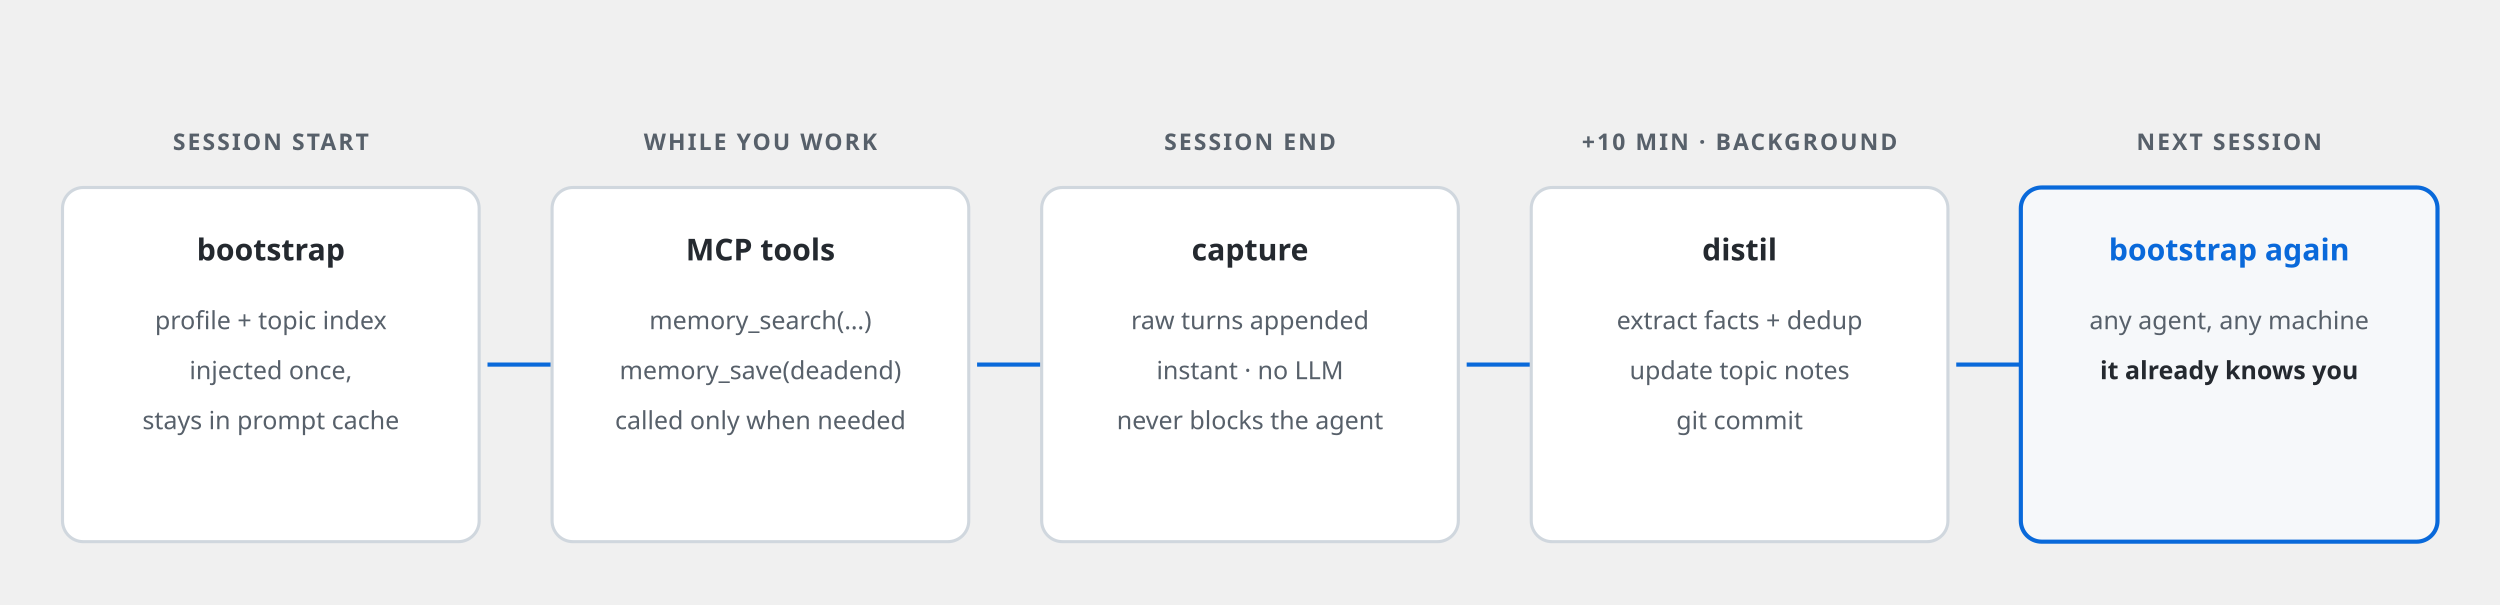
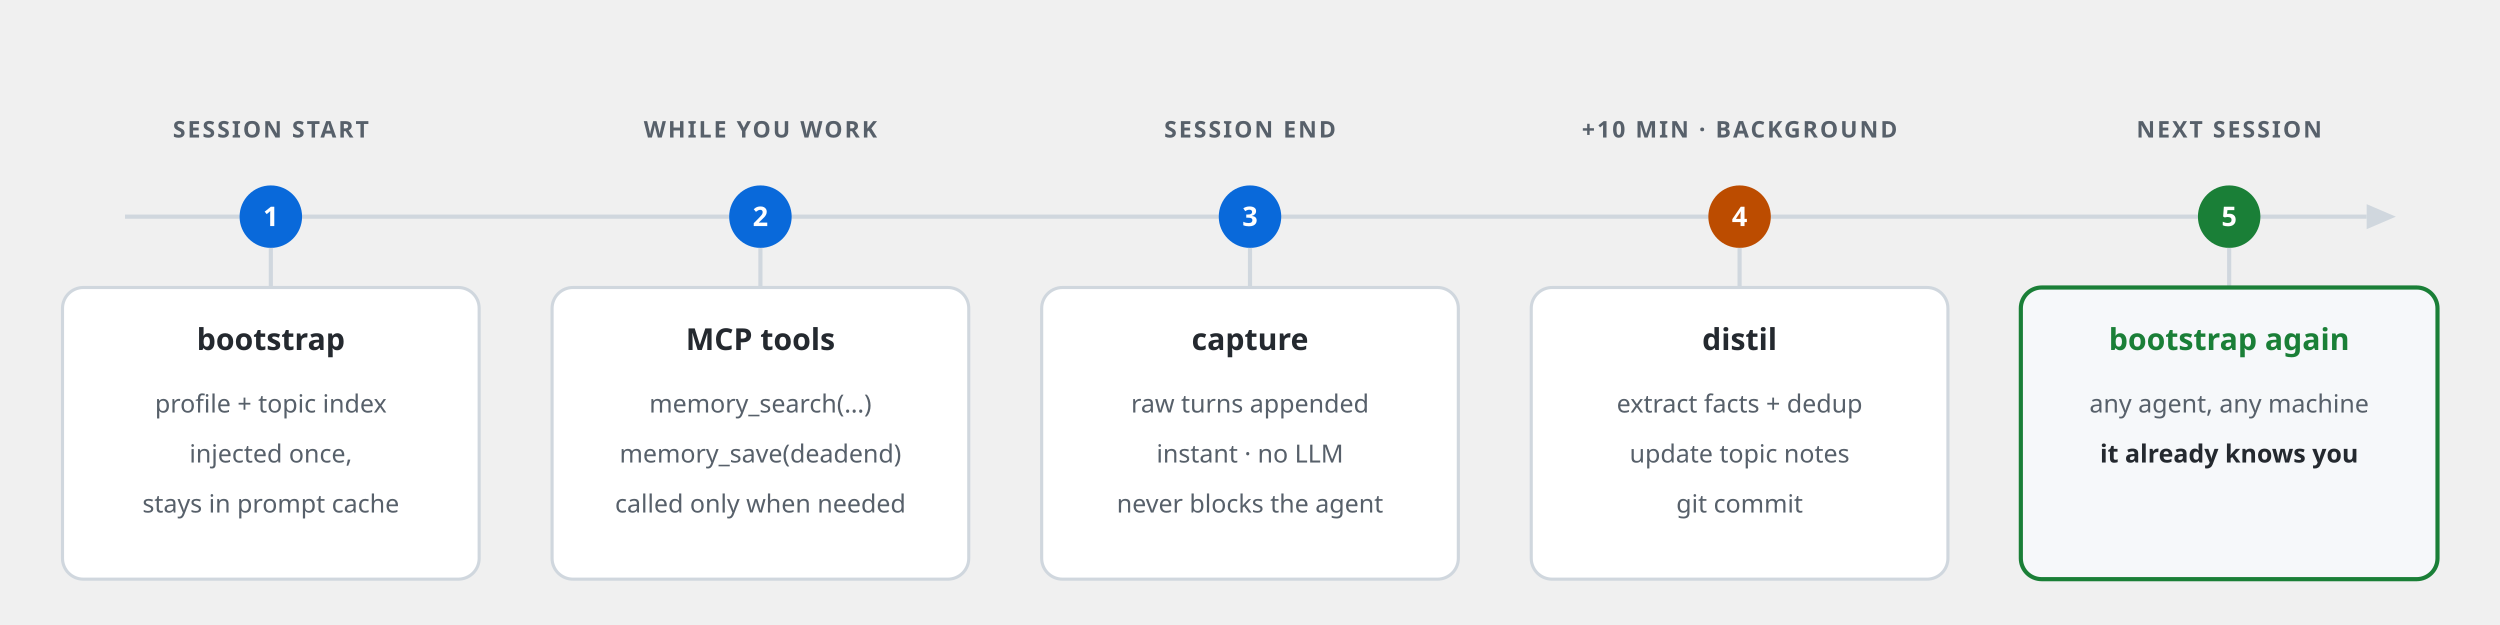
- <svg xmlns="http://www.w3.org/2000/svg" viewBox="0 0 1200 290" role="img" aria-label="memgw session lifecycle">
-   <defs>
-     <marker id="ab" viewBox="0 0 10 10" refX="9" refY="5" markerWidth="7" markerHeight="7" orient="auto-start-reverse">
-       <path d="M0 0L10 5L0 10z" fill="#0969da" />
-     </marker>
-     <marker id="ao" viewBox="0 0 10 10" refX="9" refY="5" markerWidth="7" markerHeight="7" orient="auto-start-reverse">
-       <path d="M0 0L10 5L0 10z" fill="#bc4c00" />
-     </marker>
-     <marker id="ag" viewBox="0 0 10 10" refX="9" refY="5" markerWidth="7" markerHeight="7" orient="auto-start-reverse">
-       <path d="M0 0L10 5L0 10z" fill="#1a7f37" />
-     </marker>
-   </defs>
-   <text x="130" y="72" font-family="-apple-system, 'Segoe UI', 'Noto Sans', Helvetica, Arial, sans-serif" font-size="11" font-weight="600" fill="#57606a" text-anchor="middle" letter-spacing="1">SESSION START</text>
-   <rect x="30" y="90" width="200" height="170" rx="10" fill="#ffffff" stroke="#d0d7de" stroke-width="1.5" />
-   <text x="130" y="125" font-family="-apple-system, 'Segoe UI', 'Noto Sans', Helvetica, Arial, sans-serif" font-size="14.5" font-weight="600" fill="#24292f" text-anchor="middle">bootstrap</text>
-   <text x="130" y="158" font-family="-apple-system, 'Segoe UI', 'Noto Sans', Helvetica, Arial, sans-serif" font-size="12" font-weight="normal" fill="#57606a" text-anchor="middle">profile + topic index</text>
-   <text x="130" y="182" font-family="-apple-system, 'Segoe UI', 'Noto Sans', Helvetica, Arial, sans-serif" font-size="12" font-weight="normal" fill="#57606a" text-anchor="middle">injected once,</text>
-   <text x="130" y="206" font-family="-apple-system, 'Segoe UI', 'Noto Sans', Helvetica, Arial, sans-serif" font-size="12" font-weight="normal" fill="#57606a" text-anchor="middle">stays in prompt cache</text>
-   <line x1="234" y1="175" x2="291" y2="175" stroke="#0969da" stroke-width="2" marker-end="url(#ab)" />
-   <text x="365" y="72" font-family="-apple-system, 'Segoe UI', 'Noto Sans', Helvetica, Arial, sans-serif" font-size="11" font-weight="600" fill="#57606a" text-anchor="middle" letter-spacing="1">WHILE YOU WORK</text>
-   <rect x="265" y="90" width="200" height="170" rx="10" fill="#ffffff" stroke="#d0d7de" stroke-width="1.5" />
-   <text x="365" y="125" font-family="-apple-system, 'Segoe UI', 'Noto Sans', Helvetica, Arial, sans-serif" font-size="14.5" font-weight="600" fill="#24292f" text-anchor="middle">MCP tools</text>
-   <text x="365" y="158" font-family="-apple-system, 'Segoe UI', 'Noto Sans', Helvetica, Arial, sans-serif" font-size="12" font-weight="normal" fill="#57606a" text-anchor="middle">memory_search(…)</text>
-   <text x="365" y="182" font-family="-apple-system, 'Segoe UI', 'Noto Sans', Helvetica, Arial, sans-serif" font-size="12" font-weight="normal" fill="#57606a" text-anchor="middle">memory_save(deadend)</text>
-   <text x="365" y="206" font-family="-apple-system, 'Segoe UI', 'Noto Sans', Helvetica, Arial, sans-serif" font-size="12" font-weight="normal" fill="#57606a" text-anchor="middle">called only when needed</text>
-   <line x1="469" y1="175" x2="526" y2="175" stroke="#0969da" stroke-width="2" marker-end="url(#ab)" />
-   <text x="600" y="72" font-family="-apple-system, 'Segoe UI', 'Noto Sans', Helvetica, Arial, sans-serif" font-size="11" font-weight="600" fill="#57606a" text-anchor="middle" letter-spacing="1">SESSION END</text>
-   <rect x="500" y="90" width="200" height="170" rx="10" fill="#ffffff" stroke="#d0d7de" stroke-width="1.5" />
-   <text x="600" y="125" font-family="-apple-system, 'Segoe UI', 'Noto Sans', Helvetica, Arial, sans-serif" font-size="14.5" font-weight="600" fill="#24292f" text-anchor="middle">capture</text>
-   <text x="600" y="158" font-family="-apple-system, 'Segoe UI', 'Noto Sans', Helvetica, Arial, sans-serif" font-size="12" font-weight="normal" fill="#57606a" text-anchor="middle">raw turns appended</text>
-   <text x="600" y="182" font-family="-apple-system, 'Segoe UI', 'Noto Sans', Helvetica, Arial, sans-serif" font-size="12" font-weight="normal" fill="#57606a" text-anchor="middle">instant · no LLM</text>
-   <text x="600" y="206" font-family="-apple-system, 'Segoe UI', 'Noto Sans', Helvetica, Arial, sans-serif" font-size="12" font-weight="normal" fill="#57606a" text-anchor="middle">never blocks the agent</text>
-   <line x1="704" y1="175" x2="761" y2="175" stroke="#0969da" stroke-width="2" marker-end="url(#ab)" />
-   <text x="835" y="72" font-family="-apple-system, 'Segoe UI', 'Noto Sans', Helvetica, Arial, sans-serif" font-size="11" font-weight="600" fill="#57606a" text-anchor="middle" letter-spacing="1">+10 MIN · BACKGROUND</text>
-   <rect x="735" y="90" width="200" height="170" rx="10" fill="#ffffff" stroke="#d0d7de" stroke-width="1.5" />
-   <text x="835" y="125" font-family="-apple-system, 'Segoe UI', 'Noto Sans', Helvetica, Arial, sans-serif" font-size="14.5" font-weight="600" fill="#24292f" text-anchor="middle">distil</text>
-   <text x="835" y="158" font-family="-apple-system, 'Segoe UI', 'Noto Sans', Helvetica, Arial, sans-serif" font-size="12" font-weight="normal" fill="#57606a" text-anchor="middle">extract facts + dedup</text>
-   <text x="835" y="182" font-family="-apple-system, 'Segoe UI', 'Noto Sans', Helvetica, Arial, sans-serif" font-size="12" font-weight="normal" fill="#57606a" text-anchor="middle">update topic notes</text>
-   <text x="835" y="206" font-family="-apple-system, 'Segoe UI', 'Noto Sans', Helvetica, Arial, sans-serif" font-size="12" font-weight="normal" fill="#57606a" text-anchor="middle">git commit</text>
-   <line x1="939" y1="175" x2="996" y2="175" stroke="#0969da" stroke-width="2" marker-end="url(#ab)" />
-   <text x="1070" y="72" font-family="-apple-system, 'Segoe UI', 'Noto Sans', Helvetica, Arial, sans-serif" font-size="11" font-weight="600" fill="#57606a" text-anchor="middle" letter-spacing="1">NEXT SESSION</text>
-   <rect x="970" y="90" width="200" height="170" rx="10" fill="#f6f8fa" stroke="#0969da" stroke-width="2" />
-   <text x="1070" y="125" font-family="-apple-system, 'Segoe UI', 'Noto Sans', Helvetica, Arial, sans-serif" font-size="14.5" font-weight="600" fill="#0969da" text-anchor="middle">bootstrap again</text>
-   <text x="1070" y="158" font-family="-apple-system, 'Segoe UI', 'Noto Sans', Helvetica, Arial, sans-serif" font-size="12" font-weight="normal" fill="#57606a" text-anchor="middle">any agent, any machine</text>
-   <text x="1070" y="182" font-family="-apple-system, 'Segoe UI', 'Noto Sans', Helvetica, Arial, sans-serif" font-size="12" font-weight="600" fill="#24292f" text-anchor="middle">it already knows you</text>
+ <svg xmlns="http://www.w3.org/2000/svg" viewBox="0 0 1200 300" role="img" aria-label="memgw session lifecycle">
+   <line x1="60" y1="104" x2="1136" y2="104" stroke="#d0d7de" stroke-width="2" />
+   <polygon points="1150,104 1136,98 1136,110" fill="#d0d7de" />
+   <text x="130" y="66" font-family="-apple-system, 'Segoe UI', 'Noto Sans', Helvetica, Arial, sans-serif" font-size="11" font-weight="600" fill="#57606a" text-anchor="middle" letter-spacing="1">SESSION START</text>
+   <circle cx="130" cy="104" r="15" fill="#0969da" />
+   <text x="130" y="108.5" font-family="-apple-system, 'Segoe UI', 'Noto Sans', Helvetica, Arial, sans-serif" font-size="13" font-weight="700" fill="#ffffff" text-anchor="middle">1</text>
+   <line x1="130" y1="119" x2="130" y2="138" stroke="#d0d7de" stroke-width="2" />
+   <rect x="30" y="138" width="200" height="140" rx="10" fill="#ffffff" stroke="#d0d7de" stroke-width="1.5" />
+   <text x="130" y="168" font-family="-apple-system, 'Segoe UI', 'Noto Sans', Helvetica, Arial, sans-serif" font-size="14.5" font-weight="600" fill="#24292f" text-anchor="middle">bootstrap</text>
+   <text x="130" y="198" font-family="-apple-system, 'Segoe UI', 'Noto Sans', Helvetica, Arial, sans-serif" font-size="12" font-weight="normal" fill="#57606a" text-anchor="middle">profile + topic index</text>
+   <text x="130" y="222" font-family="-apple-system, 'Segoe UI', 'Noto Sans', Helvetica, Arial, sans-serif" font-size="12" font-weight="normal" fill="#57606a" text-anchor="middle">injected once,</text>
+   <text x="130" y="246" font-family="-apple-system, 'Segoe UI', 'Noto Sans', Helvetica, Arial, sans-serif" font-size="12" font-weight="normal" fill="#57606a" text-anchor="middle">stays in prompt cache</text>
+   <text x="365" y="66" font-family="-apple-system, 'Segoe UI', 'Noto Sans', Helvetica, Arial, sans-serif" font-size="11" font-weight="600" fill="#57606a" text-anchor="middle" letter-spacing="1">WHILE YOU WORK</text>
+   <circle cx="365" cy="104" r="15" fill="#0969da" />
+   <text x="365" y="108.5" font-family="-apple-system, 'Segoe UI', 'Noto Sans', Helvetica, Arial, sans-serif" font-size="13" font-weight="700" fill="#ffffff" text-anchor="middle">2</text>
+   <line x1="365" y1="119" x2="365" y2="138" stroke="#d0d7de" stroke-width="2" />
+   <rect x="265" y="138" width="200" height="140" rx="10" fill="#ffffff" stroke="#d0d7de" stroke-width="1.5" />
+   <text x="365" y="168" font-family="-apple-system, 'Segoe UI', 'Noto Sans', Helvetica, Arial, sans-serif" font-size="14.5" font-weight="600" fill="#24292f" text-anchor="middle">MCP tools</text>
+   <text x="365" y="198" font-family="-apple-system, 'Segoe UI', 'Noto Sans', Helvetica, Arial, sans-serif" font-size="12" font-weight="normal" fill="#57606a" text-anchor="middle">memory_search(…)</text>
+   <text x="365" y="222" font-family="-apple-system, 'Segoe UI', 'Noto Sans', Helvetica, Arial, sans-serif" font-size="12" font-weight="normal" fill="#57606a" text-anchor="middle">memory_save(deadend)</text>
+   <text x="365" y="246" font-family="-apple-system, 'Segoe UI', 'Noto Sans', Helvetica, Arial, sans-serif" font-size="12" font-weight="normal" fill="#57606a" text-anchor="middle">called only when needed</text>
+   <text x="600" y="66" font-family="-apple-system, 'Segoe UI', 'Noto Sans', Helvetica, Arial, sans-serif" font-size="11" font-weight="600" fill="#57606a" text-anchor="middle" letter-spacing="1">SESSION END</text>
+   <circle cx="600" cy="104" r="15" fill="#0969da" />
+   <text x="600" y="108.5" font-family="-apple-system, 'Segoe UI', 'Noto Sans', Helvetica, Arial, sans-serif" font-size="13" font-weight="700" fill="#ffffff" text-anchor="middle">3</text>
+   <line x1="600" y1="119" x2="600" y2="138" stroke="#d0d7de" stroke-width="2" />
+   <rect x="500" y="138" width="200" height="140" rx="10" fill="#ffffff" stroke="#d0d7de" stroke-width="1.5" />
+   <text x="600" y="168" font-family="-apple-system, 'Segoe UI', 'Noto Sans', Helvetica, Arial, sans-serif" font-size="14.5" font-weight="600" fill="#24292f" text-anchor="middle">capture</text>
+   <text x="600" y="198" font-family="-apple-system, 'Segoe UI', 'Noto Sans', Helvetica, Arial, sans-serif" font-size="12" font-weight="normal" fill="#57606a" text-anchor="middle">raw turns appended</text>
+   <text x="600" y="222" font-family="-apple-system, 'Segoe UI', 'Noto Sans', Helvetica, Arial, sans-serif" font-size="12" font-weight="normal" fill="#57606a" text-anchor="middle">instant · no LLM</text>
+   <text x="600" y="246" font-family="-apple-system, 'Segoe UI', 'Noto Sans', Helvetica, Arial, sans-serif" font-size="12" font-weight="normal" fill="#57606a" text-anchor="middle">never blocks the agent</text>
+   <text x="835" y="66" font-family="-apple-system, 'Segoe UI', 'Noto Sans', Helvetica, Arial, sans-serif" font-size="11" font-weight="600" fill="#57606a" text-anchor="middle" letter-spacing="1">+10 MIN · BACKGROUND</text>
+   <circle cx="835" cy="104" r="15" fill="#bc4c00" />
+   <text x="835" y="108.5" font-family="-apple-system, 'Segoe UI', 'Noto Sans', Helvetica, Arial, sans-serif" font-size="13" font-weight="700" fill="#ffffff" text-anchor="middle">4</text>
+   <line x1="835" y1="119" x2="835" y2="138" stroke="#d0d7de" stroke-width="2" />
+   <rect x="735" y="138" width="200" height="140" rx="10" fill="#ffffff" stroke="#d0d7de" stroke-width="1.5" />
+   <text x="835" y="168" font-family="-apple-system, 'Segoe UI', 'Noto Sans', Helvetica, Arial, sans-serif" font-size="14.5" font-weight="600" fill="#24292f" text-anchor="middle">distil</text>
+   <text x="835" y="198" font-family="-apple-system, 'Segoe UI', 'Noto Sans', Helvetica, Arial, sans-serif" font-size="12" font-weight="normal" fill="#57606a" text-anchor="middle">extract facts + dedup</text>
+   <text x="835" y="222" font-family="-apple-system, 'Segoe UI', 'Noto Sans', Helvetica, Arial, sans-serif" font-size="12" font-weight="normal" fill="#57606a" text-anchor="middle">update topic notes</text>
+   <text x="835" y="246" font-family="-apple-system, 'Segoe UI', 'Noto Sans', Helvetica, Arial, sans-serif" font-size="12" font-weight="normal" fill="#57606a" text-anchor="middle">git commit</text>
+   <text x="1070" y="66" font-family="-apple-system, 'Segoe UI', 'Noto Sans', Helvetica, Arial, sans-serif" font-size="11" font-weight="600" fill="#57606a" text-anchor="middle" letter-spacing="1">NEXT SESSION</text>
+   <circle cx="1070" cy="104" r="15" fill="#1a7f37" />
+   <text x="1070" y="108.5" font-family="-apple-system, 'Segoe UI', 'Noto Sans', Helvetica, Arial, sans-serif" font-size="13" font-weight="700" fill="#ffffff" text-anchor="middle">5</text>
+   <line x1="1070" y1="119" x2="1070" y2="138" stroke="#d0d7de" stroke-width="2" />
+   <rect x="970" y="138" width="200" height="140" rx="10" fill="#f6f8fa" stroke="#1a7f37" stroke-width="2" />
+   <text x="1070" y="168" font-family="-apple-system, 'Segoe UI', 'Noto Sans', Helvetica, Arial, sans-serif" font-size="14.5" font-weight="600" fill="#1a7f37" text-anchor="middle">bootstrap again</text>
+   <text x="1070" y="198" font-family="-apple-system, 'Segoe UI', 'Noto Sans', Helvetica, Arial, sans-serif" font-size="12" font-weight="normal" fill="#57606a" text-anchor="middle">any agent, any machine</text>
+   <text x="1070" y="222" font-family="-apple-system, 'Segoe UI', 'Noto Sans', Helvetica, Arial, sans-serif" font-size="12" font-weight="600" fill="#24292f" text-anchor="middle">it already knows you</text>
</svg>
